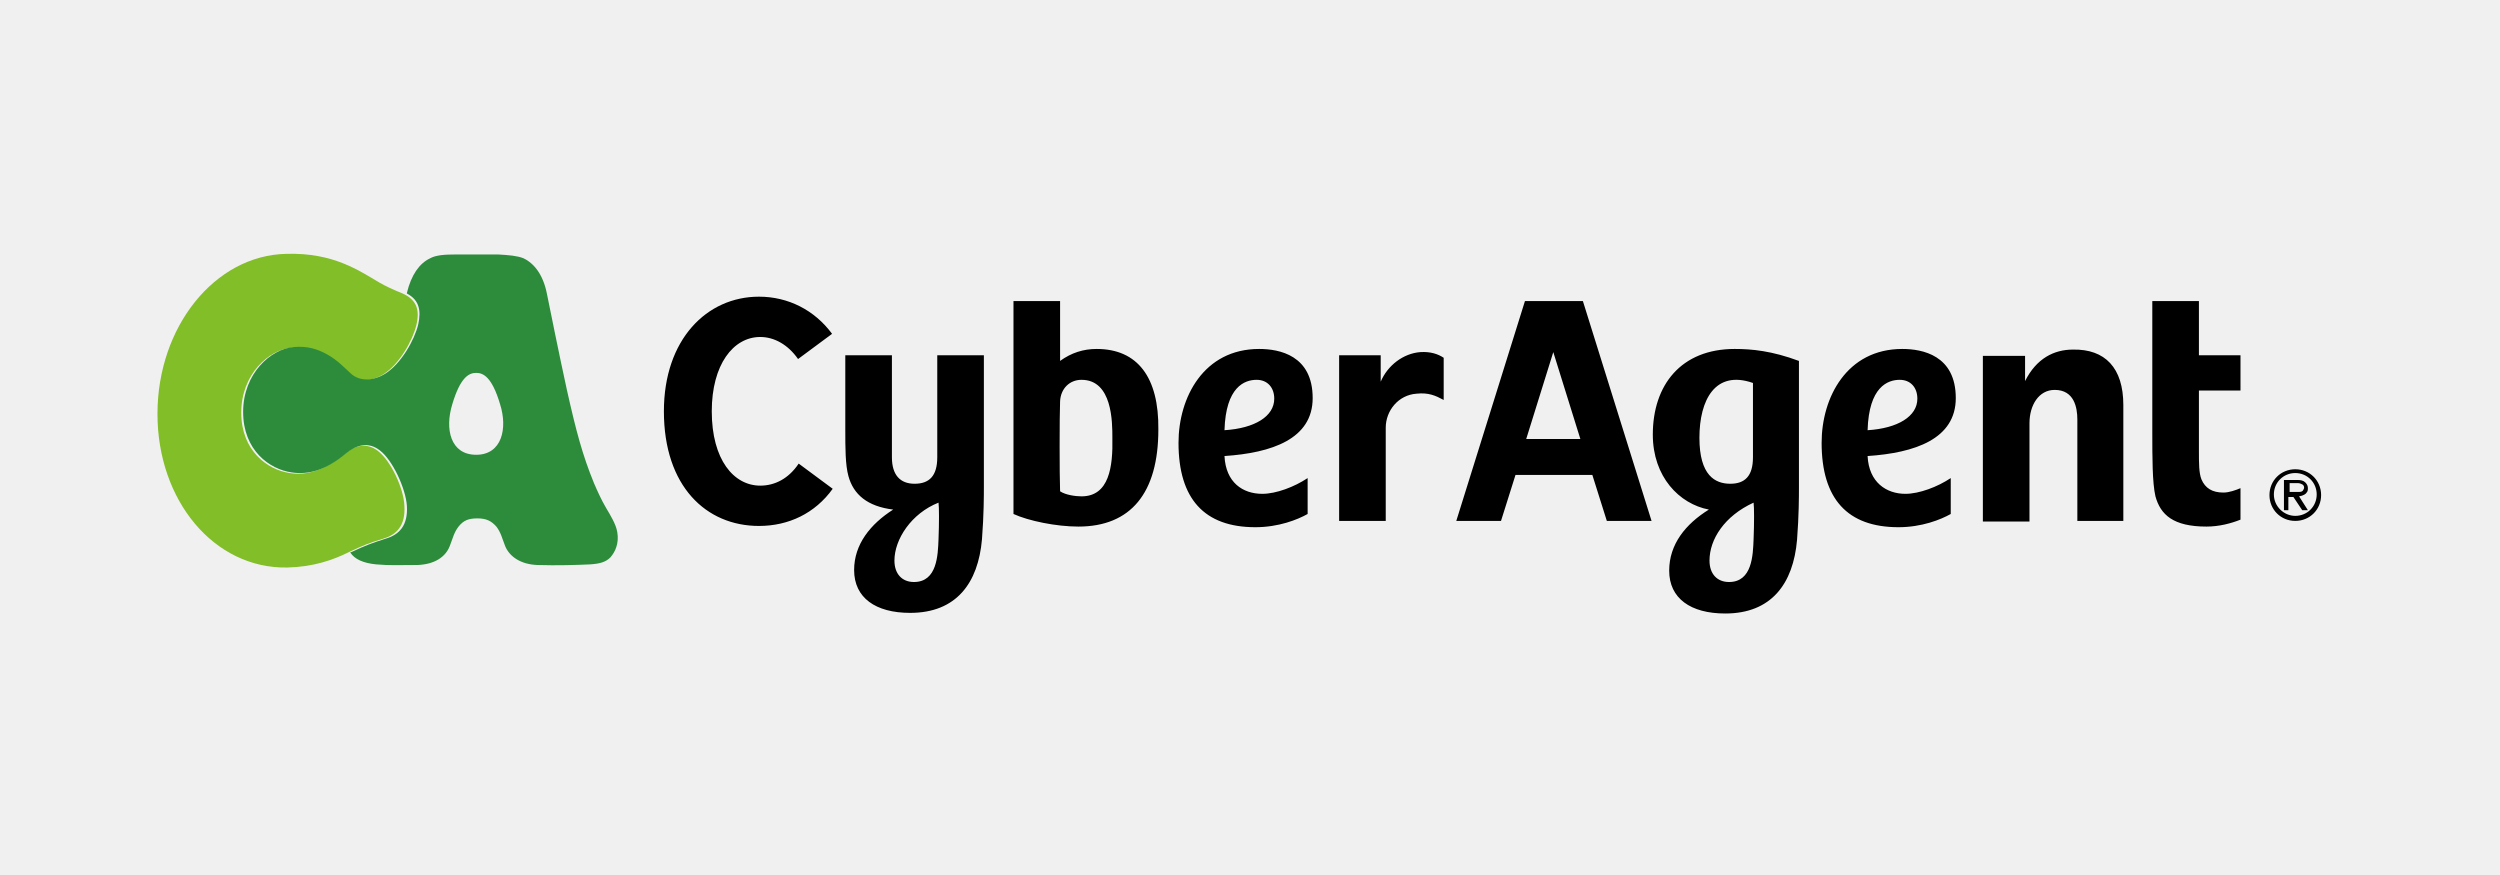
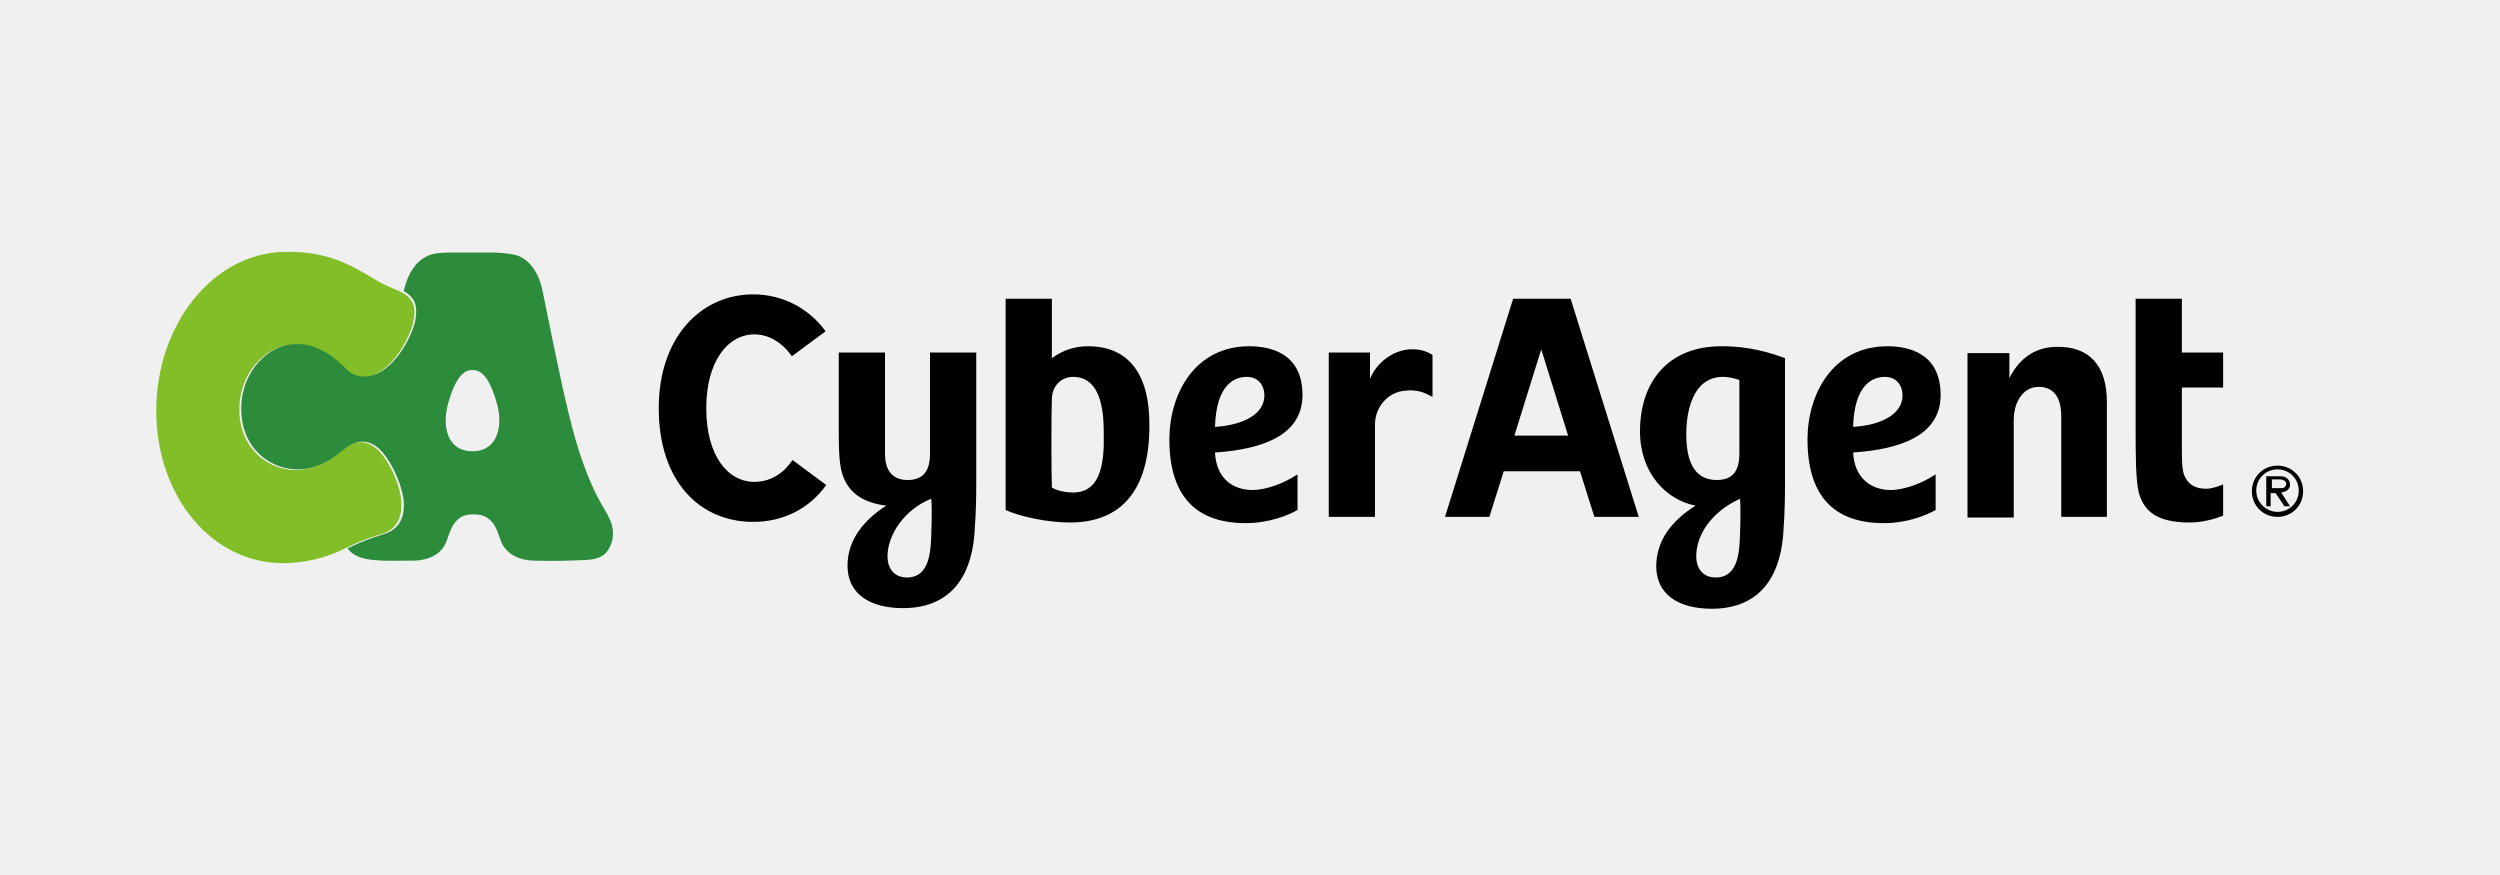
- <svg xmlns="http://www.w3.org/2000/svg" version="1.1" x="0px" y="0px" viewBox="0 0 396.9 138.9" style="enable-background:new 0 0 396.9 138.9;" xml:space="preserve">
+ <svg xmlns="http://www.w3.org/2000/svg" version="1.1" x="0px" y="0px" viewBox="0 0 400 140" style="enable-background:new 0 0 400 140;" xml:space="preserve">
  <style type="text/css">
	.st0{fill:#82BE28;}
	.st1{fill:#2D8C3C;}
	.st2{fill:#030000;}
	.st3{fill:#FF1815;}
	.st4{fill:#FFFFFF;}
	.st5{fill:#E50012;}
	.st6{fill:none;}
</style>
-   <g id="レイヤー_1">
- </g>
  <g id="object">
    <g>
      <g>
        <path class="st0" d="M60,71.6c-1.8-1.4-3.7-0.9-5.4,0.5c-3.2,2.7-6,3.4-8.6,3c-3.5-0.5-7.7-3.5-7.7-9.6c0-6.1,4.4-10,8-10.3     c2.3-0.2,3.8,0.3,5.4,1.2c1.7,0.9,2.7,2,3.7,3c1.4,1.3,3.6,1.2,5.5,0c2.5-1.6,4.6-5.3,5.2-7.8c0.6-2.5,0-4.1-2.4-5.1     c-1.5-0.6-2.5-1.1-3.4-1.6c-3.4-2-7.4-4.8-14.8-4.6C34.1,40.5,25,51.9,25,65.7c0,13.8,9,24.6,20.6,24.4c4.2-0.1,7.3-1.2,9.9-2.5     c2.1-1,3.1-1.4,5.4-2.1c2-0.6,3.5-2,3.3-5.2C64.1,77.5,62,73.1,60,71.6z" />
        <path class="st1" d="M98,84.5c-0.2-1.3-1.1-2.7-1.8-3.9c-0.7-1.2-1.3-2.5-1.9-3.9c-1.8-4.4-2.8-8.1-4.3-14.8     c-1.2-5.5-2.7-12.9-3.2-15.4c-0.6-2.9-2-4.7-3.7-5.5c-1-0.4-2.3-0.5-4-0.6c-1.2,0-2.3,0-3.4,0c-1.1,0-2.2,0-3.4,0     c-1.7,0-3.1,0.1-4,0.6c-1.7,0.8-3,2.6-3.7,5.5c0,0,0,0.1,0,0.1c1.9,1,2.3,2.6,1.8,4.9c-0.6,2.5-2.7,6.2-5.2,7.8     c-1.9,1.2-4.1,1.3-5.5,0c-1.1-1-2.1-2.1-3.7-3c-1.6-0.9-3.2-1.4-5.4-1.2c-3.6,0.3-8,4.2-8,10.3c0,6.1,4.2,9.1,7.7,9.6     c2.6,0.4,5.4-0.3,8.6-3c1.7-1.4,3.6-1.9,5.4-0.5c2,1.5,4.1,6,4.3,8.8c0.2,3.2-1.3,4.6-3.3,5.2c-2.2,0.7-3.3,1.1-5.4,2.1     c-0.1,0-0.2,0.1-0.3,0.1c0.7,1.1,2.1,1.7,4.1,1.9c2.3,0.2,3.5,0.1,6.6,0.1c2.6-0.1,4.4-1.2,5.1-3c0.5-1.3,0.7-2.2,1.4-3.1     c0.8-1,1.6-1.3,3-1.3c1.4,0,2.2,0.4,3,1.3c0.7,0.9,0.9,1.8,1.4,3.1c0.7,1.7,2.5,2.9,5.1,3c3.1,0.1,6.3,0,8.4-0.1     c1.6-0.1,2.5-0.4,3.2-1.1C97.7,87.6,98.3,86.2,98,84.5z M75.6,72.2c-4.1,0-5-4.1-3.8-8c1.3-4.4,2.7-5,3.8-5c1.1,0,2.5,0.6,3.8,5     C80.6,68,79.7,72.2,75.6,72.2z" />
      </g>
      <path d="M208.4,63.2c0-6.8-5.3-7.8-8.5-7.8c-8.8,0-12.8,7.7-12.8,14.9c0,8.9,4.1,13.4,12.2,13.4c3.7,0,6.7-1.2,8.3-2.1l0-5.7    c-2.1,1.4-5,2.5-7.2,2.5c-3.1,0-5.8-1.8-6-6C201.9,71.9,208.4,69.7,208.4,63.2z M194.4,68.3c0.2-6.9,3.2-8,5.1-8    c1.7,0,2.8,1.2,2.8,3C202.3,66.1,199.2,68,194.4,68.3z M126.8,73.6l5.4,4c-2.8,3.9-7,5.9-11.7,5.9c-8.4,0-15.1-6.3-15.1-18.2    c0-11.4,6.8-18.2,15.1-18.2c4.6,0,8.8,2.1,11.6,5.9l-5.4,4c-1.6-2.3-3.8-3.5-6-3.5c-4.3,0-7.7,4.4-7.7,11.8    c0,7.7,3.5,11.8,7.7,11.8C123,77.1,125.2,76,126.8,73.6z M156.2,56.4h-7.4v16.2c0,3-1.3,4.2-3.6,4.2c-2.3,0-3.6-1.4-3.6-4.2V56.4    h-7.4c0,0,0,6.5,0,11.8c0,2.9,0,5.6,0.5,7.4c0.8,2.9,3,4.8,7.1,5.3c-3.6,2.3-6.2,5.5-6.2,9.6c0,4.4,3.4,6.8,8.9,6.8    c7.3,0,10.8-4.7,11.4-11.7c0.3-3.9,0.3-6.9,0.3-8.4V56.4z M149,85.6c-0.1,2.5-0.2,6.8-3.9,6.8c-1.9,0-3.1-1.3-3.1-3.4    c0-3.4,2.7-7.5,7-9.2h0C149.1,80.5,149.1,83.1,149,85.6z M337.1,64.3v18.4h-7.3V66.6c0-1.9-0.5-4.7-3.6-4.7c-2.5,0-4,2.4-4,5.3    v15.6h-7.4l0-26.3h6.7c0,0,0,2.5,0,4c1.8-3.6,4.6-5,7.6-5C334.2,55.4,337.1,58.4,337.1,64.3z M174.1,55.4c-2.1,0-4,0.6-5.8,1.9    c0-2.1,0-9.5,0-9.5h-7.4v33.8c2.4,1.1,6.8,2,10.3,2c8.3,0,12.7-5.3,12.7-15.4C184,59.9,180.6,55.4,174.1,55.4z M171.7,78.8    c-0.9,0-2.5-0.2-3.4-0.8c-0.1-2.6-0.1-11.9,0-14.3c0.1-2,1.5-3.4,3.4-3.4c4.9,0,4.9,6.7,4.9,9.2C176.7,74.1,176.1,78.8,171.7,78.8    z M349.1,56.4h6.6v5.6h-6.6c0,0,0,6,0,9.7c0,1.8,0,3.4,0.4,4.4c0.6,1.4,1.7,2.1,3.5,2.1c0.9,0,2-0.4,2.7-0.7l0,5    c-1.5,0.6-3.4,1.1-5.4,1.1c-5.3,0-7.3-1.9-8.1-4.8c-0.5-2.1-0.5-6.3-0.5-10.1c0-8,0-20.9,0-20.9h7.4V56.4z M285.6,57.3    c-4.3-1.6-7.5-1.9-10.2-1.9c-8.5,0-13,5.7-13,13.6c0,6.7,4.2,11,8.9,11.9c-3.7,2.3-6.3,5.5-6.3,9.7c0,4.4,3.4,6.8,8.9,6.8    c7.3,0,10.8-4.7,11.4-11.7c0.3-3.9,0.3-6.9,0.3-8.4V57.3z M269.8,69.5c0-6,2.5-10.8,8.5-8.7v11.8c0,3-1.3,4.2-3.6,4.2    C272.3,76.8,269.8,75.5,269.8,69.5z M278.4,85.6c-0.1,2.5-0.2,6.8-3.9,6.8c-1.9,0-3.1-1.3-3.1-3.4c0-3.4,2.4-7.1,7-9.2    c0,0,0,0,0,0C278.5,80.5,278.5,83.1,278.4,85.6z M310.5,63.2c0-6.8-5.3-7.8-8.5-7.8c-8.8,0-12.8,7.7-12.8,14.9    c0,8.9,4.1,13.4,12.2,13.4c3.7,0,6.7-1.2,8.3-2.1l0-5.7c-2.1,1.4-5,2.5-7.2,2.5c-3,0-5.8-1.8-6-6C304,71.9,310.5,69.7,310.5,63.2z     M296.5,68.3c0.2-6.9,3.2-8,5.1-8c1.7,0,2.8,1.2,2.8,3C304.4,66.1,301.3,68,296.5,68.3z M242.1,47.8l-10.9,34.9h7.1l2.3-7.3h12.2    l2.3,7.3h7.1l-10.9-34.9H242.1z M242.3,69.7l4.3-13.8l4.3,13.8H242.3z M225.5,55.9c1.6-0.1,2.8,0.3,3.7,0.9c0,0,0,5.3,0,6.7    c-1.3-0.7-2.4-1.2-4.3-1c-2.9,0.2-4.9,2.7-4.9,5.4s0,14.8,0,14.8h-7.4V56.4h6.6v4.2C220.3,58,222.8,56.1,225.5,55.9z M366.2,78.2    c0.2-0.2,0.2-0.5,0.2-0.7c0-0.3-0.1-0.6-0.4-0.9c-0.3-0.3-0.7-0.4-1.3-0.4h-2.1V81h0.7v-2.1h0.8l1.4,2.1h0.9l-1.4-2.2    C365.7,78.7,366.1,78.4,366.2,78.2z M363.4,76.7h1.4c0.3,0,0.5,0.1,0.7,0.2c0.2,0.1,0.3,0.3,0.3,0.5c0,0.2-0.1,0.3-0.2,0.5    c-0.2,0.2-0.4,0.2-0.8,0.2h-1.3V76.7z M364.4,74.5c-2.3,0-4.1,1.8-4.1,4.1c0,2.3,1.8,4.1,4.1,4.1c2.3,0,4.1-1.8,4.1-4.1    C368.5,76.3,366.7,74.5,364.4,74.5z M364.4,81.9c-1.8,0-3.4-1.5-3.4-3.4c0-1.9,1.5-3.4,3.4-3.4c1.9,0,3.4,1.5,3.4,3.4    C367.8,80.4,366.3,81.9,364.4,81.9z" />
    </g>
  </g>
  <g id="text">
-     <g>
- 	</g>
-     <rect id="_x3C_スライス_x3E_" class="st6" width="396.9" height="138.9" />
+     <rect id="_x3C_スライス_x3E_" class="st6" width="400" height="140" />
  </g>
</svg>
